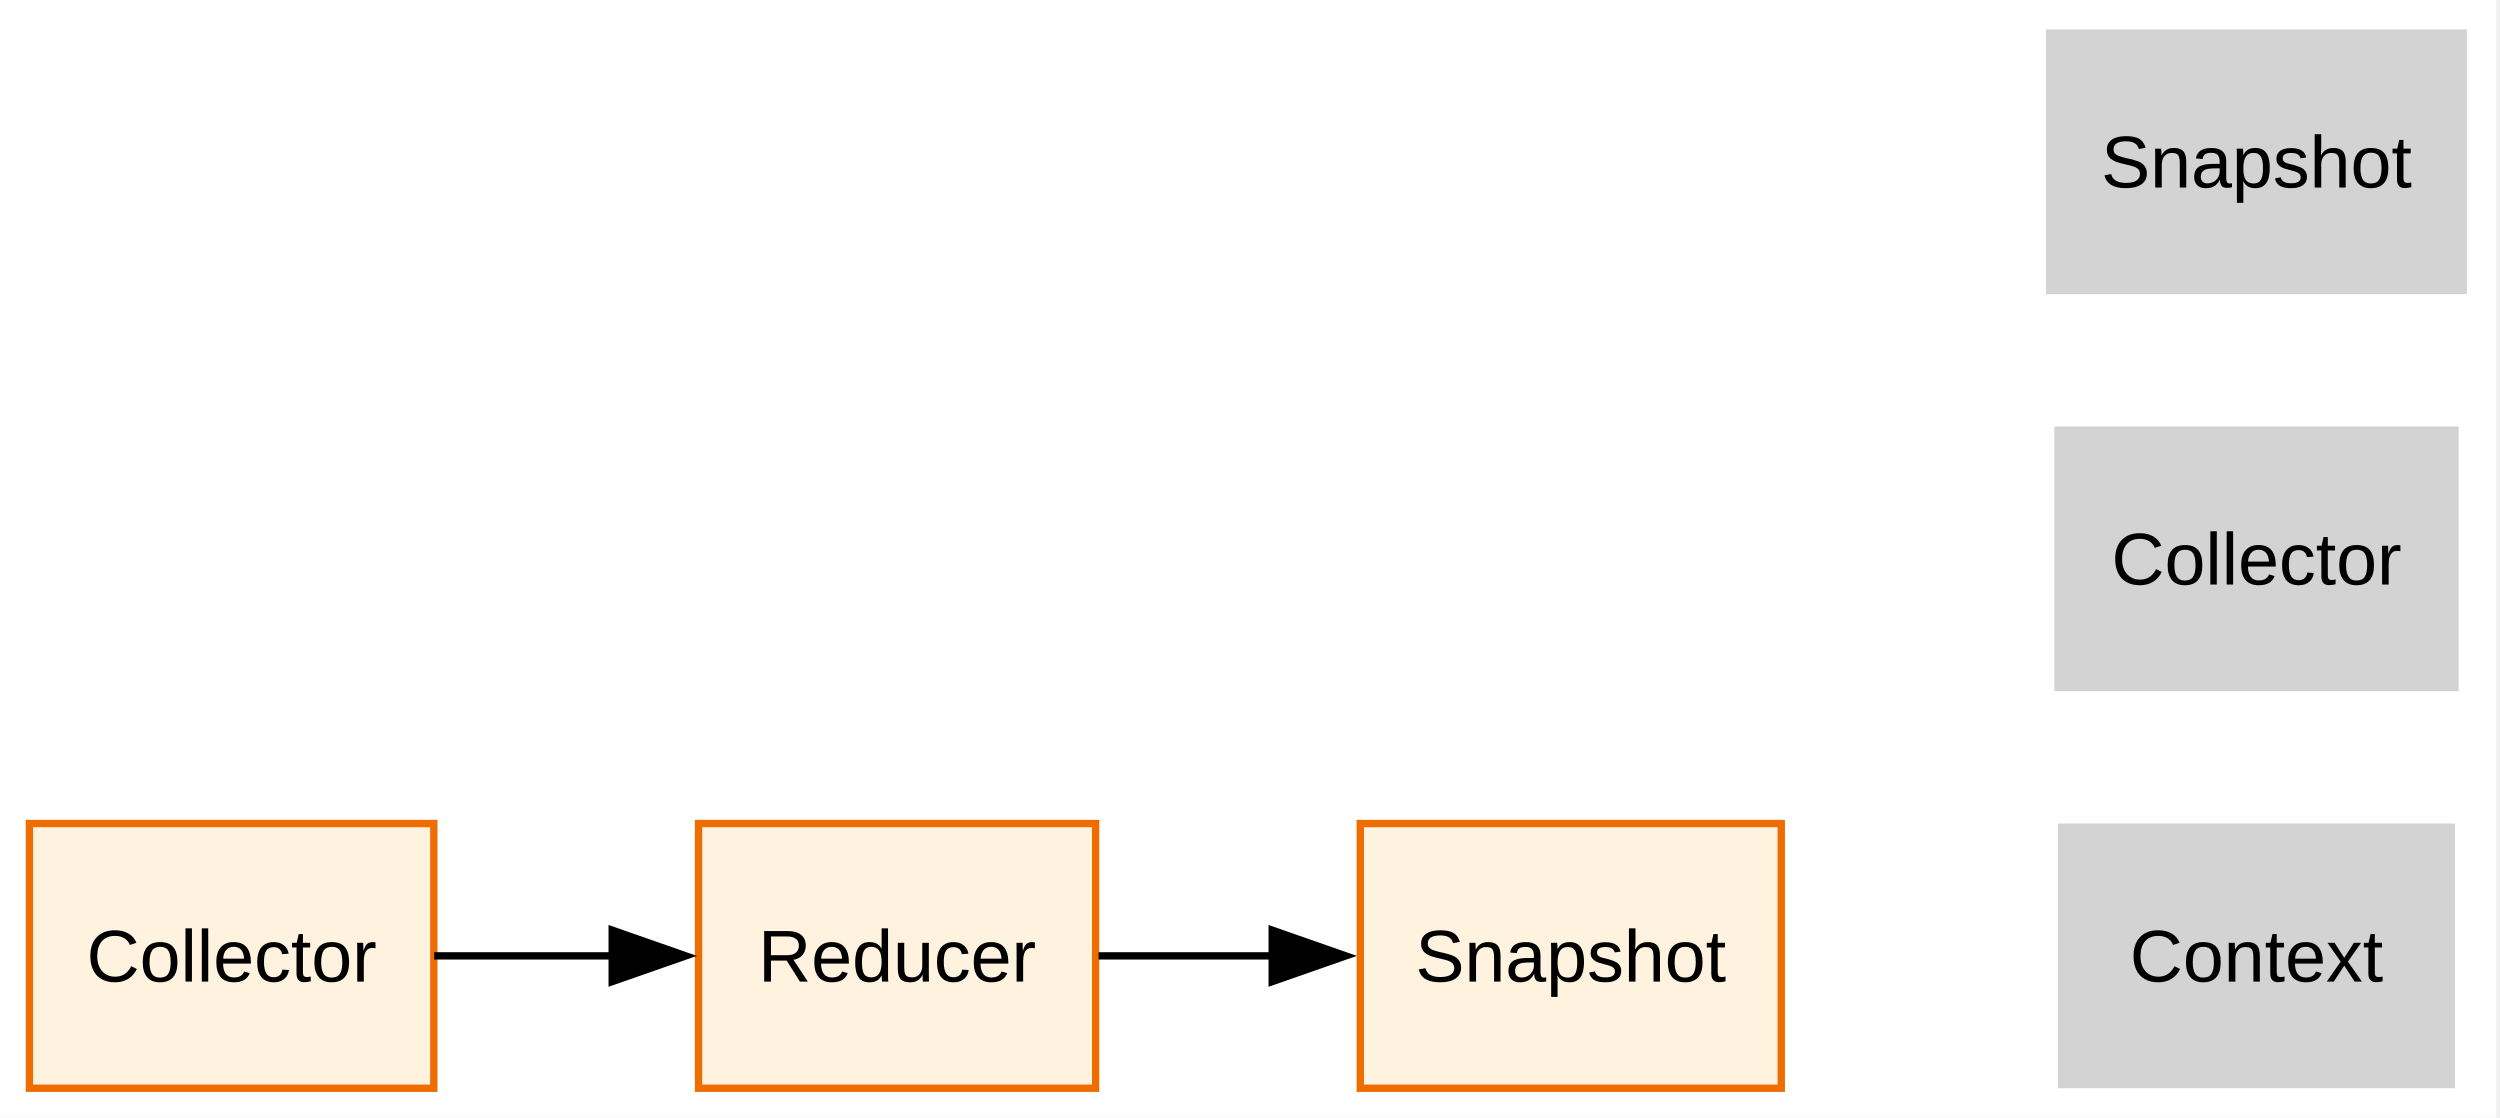
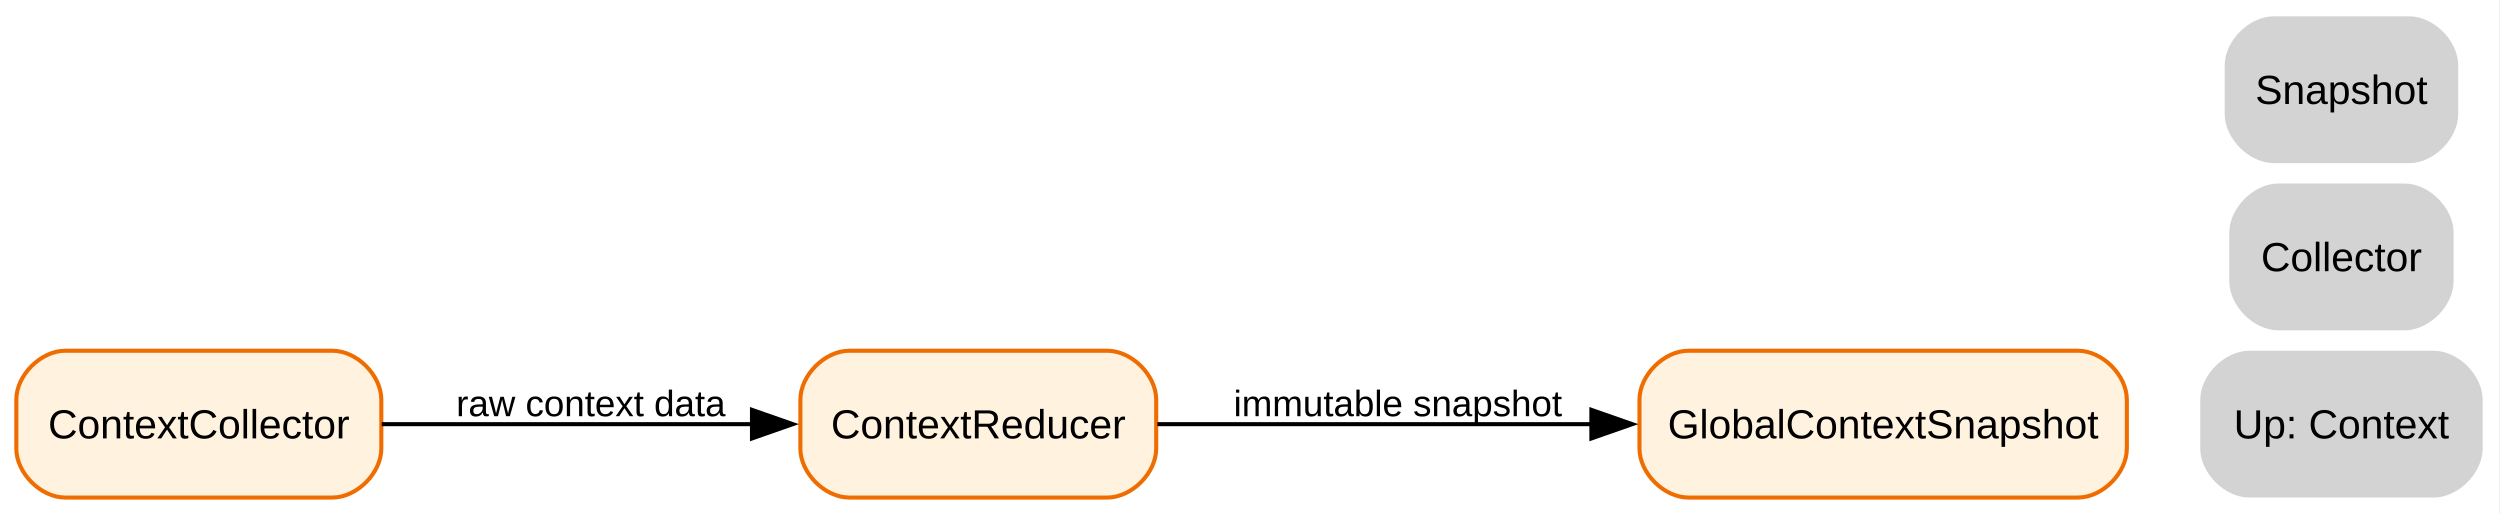
- <svg xmlns="http://www.w3.org/2000/svg" xmlns:xlink="http://www.w3.org/1999/xlink" width="340pt" height="152pt" viewBox="0.00 0.00 340.00 152.00">
-   <g id="graph0" class="graph" transform="scale(1 1) rotate(0) translate(4 148)">
-     <polygon fill="white" stroke="none" points="-4,4 -4,-148 335.5,-148 335.5,4 -4,4" />
+ <svg xmlns="http://www.w3.org/2000/svg" xmlns:xlink="http://www.w3.org/1999/xlink" width="613pt" height="126pt" viewBox="0.00 0.00 613.00 126.00">
+   <g id="graph0" class="graph" transform="scale(1 1) rotate(0) translate(4 122)">
+     <polygon fill="white" stroke="none" points="-4,4 -4,-122 608.75,-122 608.75,4 -4,4" />
    <g id="node1" class="node">
      <g id="a_node1">
-         <a xlink:href="../collector/21_collector.svg" xlink:title="Collector">
-           <polygon fill="#fff3e0" stroke="#ef6c00" points="55,-36 0,-36 0,0 55,0 55,-36" />
-           <text xml:space="preserve" text-anchor="middle" x="27.5" y="-14.5" font-family="Arial" font-size="10.00">Collector</text>
+         <a xlink:href="21_collector.svg" xlink:title="ContextCollector">
+           <path fill="#fff3e0" stroke="#ef6c00" d="M77.5,-36C77.5,-36 12,-36 12,-36 6,-36 0,-30 0,-24 0,-24 0,-12 0,-12 0,-6 6,0 12,0 12,0 77.5,0 77.5,0 83.5,0 89.5,-6 89.5,-12 89.5,-12 89.5,-24 89.5,-24 89.5,-30 83.5,-36 77.5,-36" />
+           <text xml:space="preserve" text-anchor="middle" x="44.75" y="-14.5" font-family="Arial" font-size="10.00">ContextCollector</text>
        </a>
      </g>
    </g>
    <g id="node2" class="node">
      <g id="a_node2">
-         <a xlink:href="../20_context.svg" xlink:title="Reducer">
-           <polygon fill="#fff3e0" stroke="#ef6c00" points="145,-36 91,-36 91,0 145,0 145,-36" />
-           <text xml:space="preserve" text-anchor="middle" x="118" y="-14.5" font-family="Arial" font-size="10.00">Reducer</text>
+         <a xlink:href="20_context.svg" xlink:title="ContextReducer">
+           <path fill="#fff3e0" stroke="#ef6c00" d="M267.5,-36C267.5,-36 204.25,-36 204.25,-36 198.25,-36 192.25,-30 192.25,-24 192.25,-24 192.25,-12 192.25,-12 192.25,-6 198.25,0 204.25,0 204.25,0 267.5,0 267.5,0 273.5,0 279.5,-6 279.5,-12 279.5,-12 279.5,-24 279.5,-24 279.5,-30 273.5,-36 267.5,-36" />
+           <text xml:space="preserve" text-anchor="middle" x="235.88" y="-14.5" font-family="Arial" font-size="10.00">ContextReducer</text>
        </a>
      </g>
    </g>
    <g id="edge1" class="edge">
-       <path fill="none" stroke="black" d="M55.05,-18C62.74,-18 71.27,-18 79.49,-18" />
-       <polygon fill="black" stroke="black" points="79.26,-21.5 89.26,-18 79.26,-14.5 79.26,-21.5" />
+       <path fill="none" stroke="black" d="M89.61,-18C116.78,-18 151.87,-18 180.76,-18" />
+       <polygon fill="black" stroke="black" points="180.39,-21.5 190.39,-18 180.39,-14.5 180.39,-21.5" />
+       <text xml:space="preserve" text-anchor="middle" x="140.88" y="-19.95" font-family="Arial" font-size="9.00">raw context data</text>
    </g>
    <g id="node3" class="node">
      <g id="a_node3">
-         <a xlink:href="../snapshot/23_snapshot.svg" xlink:title="Snapshot">
-           <polygon fill="#fff3e0" stroke="#ef6c00" points="238.25,-36 181,-36 181,0 238.25,0 238.25,-36" />
-           <text xml:space="preserve" text-anchor="middle" x="209.62" y="-14.5" font-family="Arial" font-size="10.00">Snapshot</text>
+         <a xlink:href="23_snapshot.svg" xlink:title="GlobalContextSnapshot">
+           <path fill="#fff3e0" stroke="#ef6c00" d="M505.5,-36C505.5,-36 410,-36 410,-36 404,-36 398,-30 398,-24 398,-24 398,-12 398,-12 398,-6 404,0 410,0 410,0 505.5,0 505.5,0 511.5,0 517.5,-6 517.5,-12 517.5,-12 517.5,-24 517.5,-24 517.5,-30 511.5,-36 505.5,-36" />
+           <text xml:space="preserve" text-anchor="middle" x="457.75" y="-14.5" font-family="Arial" font-size="10.00">GlobalContextSnapshot</text>
        </a>
      </g>
    </g>
    <g id="edge2" class="edge">
-       <path fill="none" stroke="black" d="M145.41,-18C152.83,-18 161.07,-18 169.08,-18" />
-       <polygon fill="black" stroke="black" points="169.02,-21.5 179.02,-18 169.02,-14.5 169.02,-21.5" />
+       <path fill="none" stroke="black" d="M279.79,-18C310.13,-18 351.47,-18 386.57,-18" />
+       <polygon fill="black" stroke="black" points="386.21,-21.5 396.21,-18 386.21,-14.5 386.21,-21.5" />
+       <text xml:space="preserve" text-anchor="middle" x="338.75" y="-19.95" font-family="Arial" font-size="9.00">immutable snapshot</text>
    </g>
    <g id="node4" class="node">
      <g id="a_node4">
-         <a xlink:href="../20_context.svg" xlink:title="Context">
-           <polygon fill="lightgrey" stroke="none" points="329.88,-36 275.88,-36 275.88,0 329.88,0 329.88,-36" />
-           <text xml:space="preserve" text-anchor="middle" x="302.88" y="-14.5" font-family="Arial" font-size="10.00">Context</text>
+         <a xlink:href="20_context.svg" xlink:title="Up: Context">
+           <path fill="lightgrey" stroke="none" d="M592.75,-36C592.75,-36 547.5,-36 547.5,-36 541.5,-36 535.5,-30 535.5,-24 535.5,-24 535.5,-12 535.5,-12 535.5,-6 541.5,0 547.5,0 547.5,0 592.75,0 592.75,0 598.75,0 604.75,-6 604.75,-12 604.75,-12 604.75,-24 604.75,-24 604.75,-30 598.75,-36 592.75,-36" />
+           <text xml:space="preserve" text-anchor="middle" x="570.12" y="-14.5" font-family="Arial" font-size="10.00">Up: Context</text>
        </a>
      </g>
    </g>
    <g id="node5" class="node">
      <g id="a_node5">
-         <a xlink:href="../collector/21_collector.svg" xlink:title="Collector">
-           <polygon fill="lightgrey" stroke="none" points="330.38,-90 275.38,-90 275.38,-54 330.38,-54 330.38,-90" />
-           <text xml:space="preserve" text-anchor="middle" x="302.88" y="-68.5" font-family="Arial" font-size="10.00">Collector</text>
+         <a xlink:href="21_collector.svg" xlink:title="Collector">
+           <path fill="lightgrey" stroke="none" d="M585.62,-77C585.62,-77 554.62,-77 554.62,-77 548.62,-77 542.62,-71 542.62,-65 542.62,-65 542.62,-53 542.62,-53 542.62,-47 548.62,-41 554.62,-41 554.62,-41 585.62,-41 585.62,-41 591.62,-41 597.62,-47 597.62,-53 597.62,-53 597.62,-65 597.62,-65 597.62,-71 591.62,-77 585.62,-77" />
+           <text xml:space="preserve" text-anchor="middle" x="570.12" y="-55.5" font-family="Arial" font-size="10.00">Collector</text>
        </a>
      </g>
    </g>
    <g id="node6" class="node">
      <g id="a_node6">
-         <a xlink:href="../snapshot/23_snapshot.svg" xlink:title="Snapshot">
-           <polygon fill="lightgrey" stroke="none" points="331.5,-144 274.25,-144 274.25,-108 331.5,-108 331.5,-144" />
-           <text xml:space="preserve" text-anchor="middle" x="302.88" y="-122.5" font-family="Arial" font-size="10.00">Snapshot</text>
+         <a xlink:href="23_snapshot.svg" xlink:title="Snapshot">
+           <path fill="lightgrey" stroke="none" d="M586.75,-118C586.75,-118 553.5,-118 553.5,-118 547.5,-118 541.5,-112 541.5,-106 541.5,-106 541.5,-94 541.5,-94 541.5,-88 547.5,-82 553.5,-82 553.5,-82 586.75,-82 586.75,-82 592.75,-82 598.75,-88 598.75,-94 598.75,-94 598.75,-106 598.75,-106 598.75,-112 592.75,-118 586.75,-118" />
+           <text xml:space="preserve" text-anchor="middle" x="570.12" y="-96.5" font-family="Arial" font-size="10.00">Snapshot</text>
        </a>
      </g>
    </g>
  </g>
</svg>
